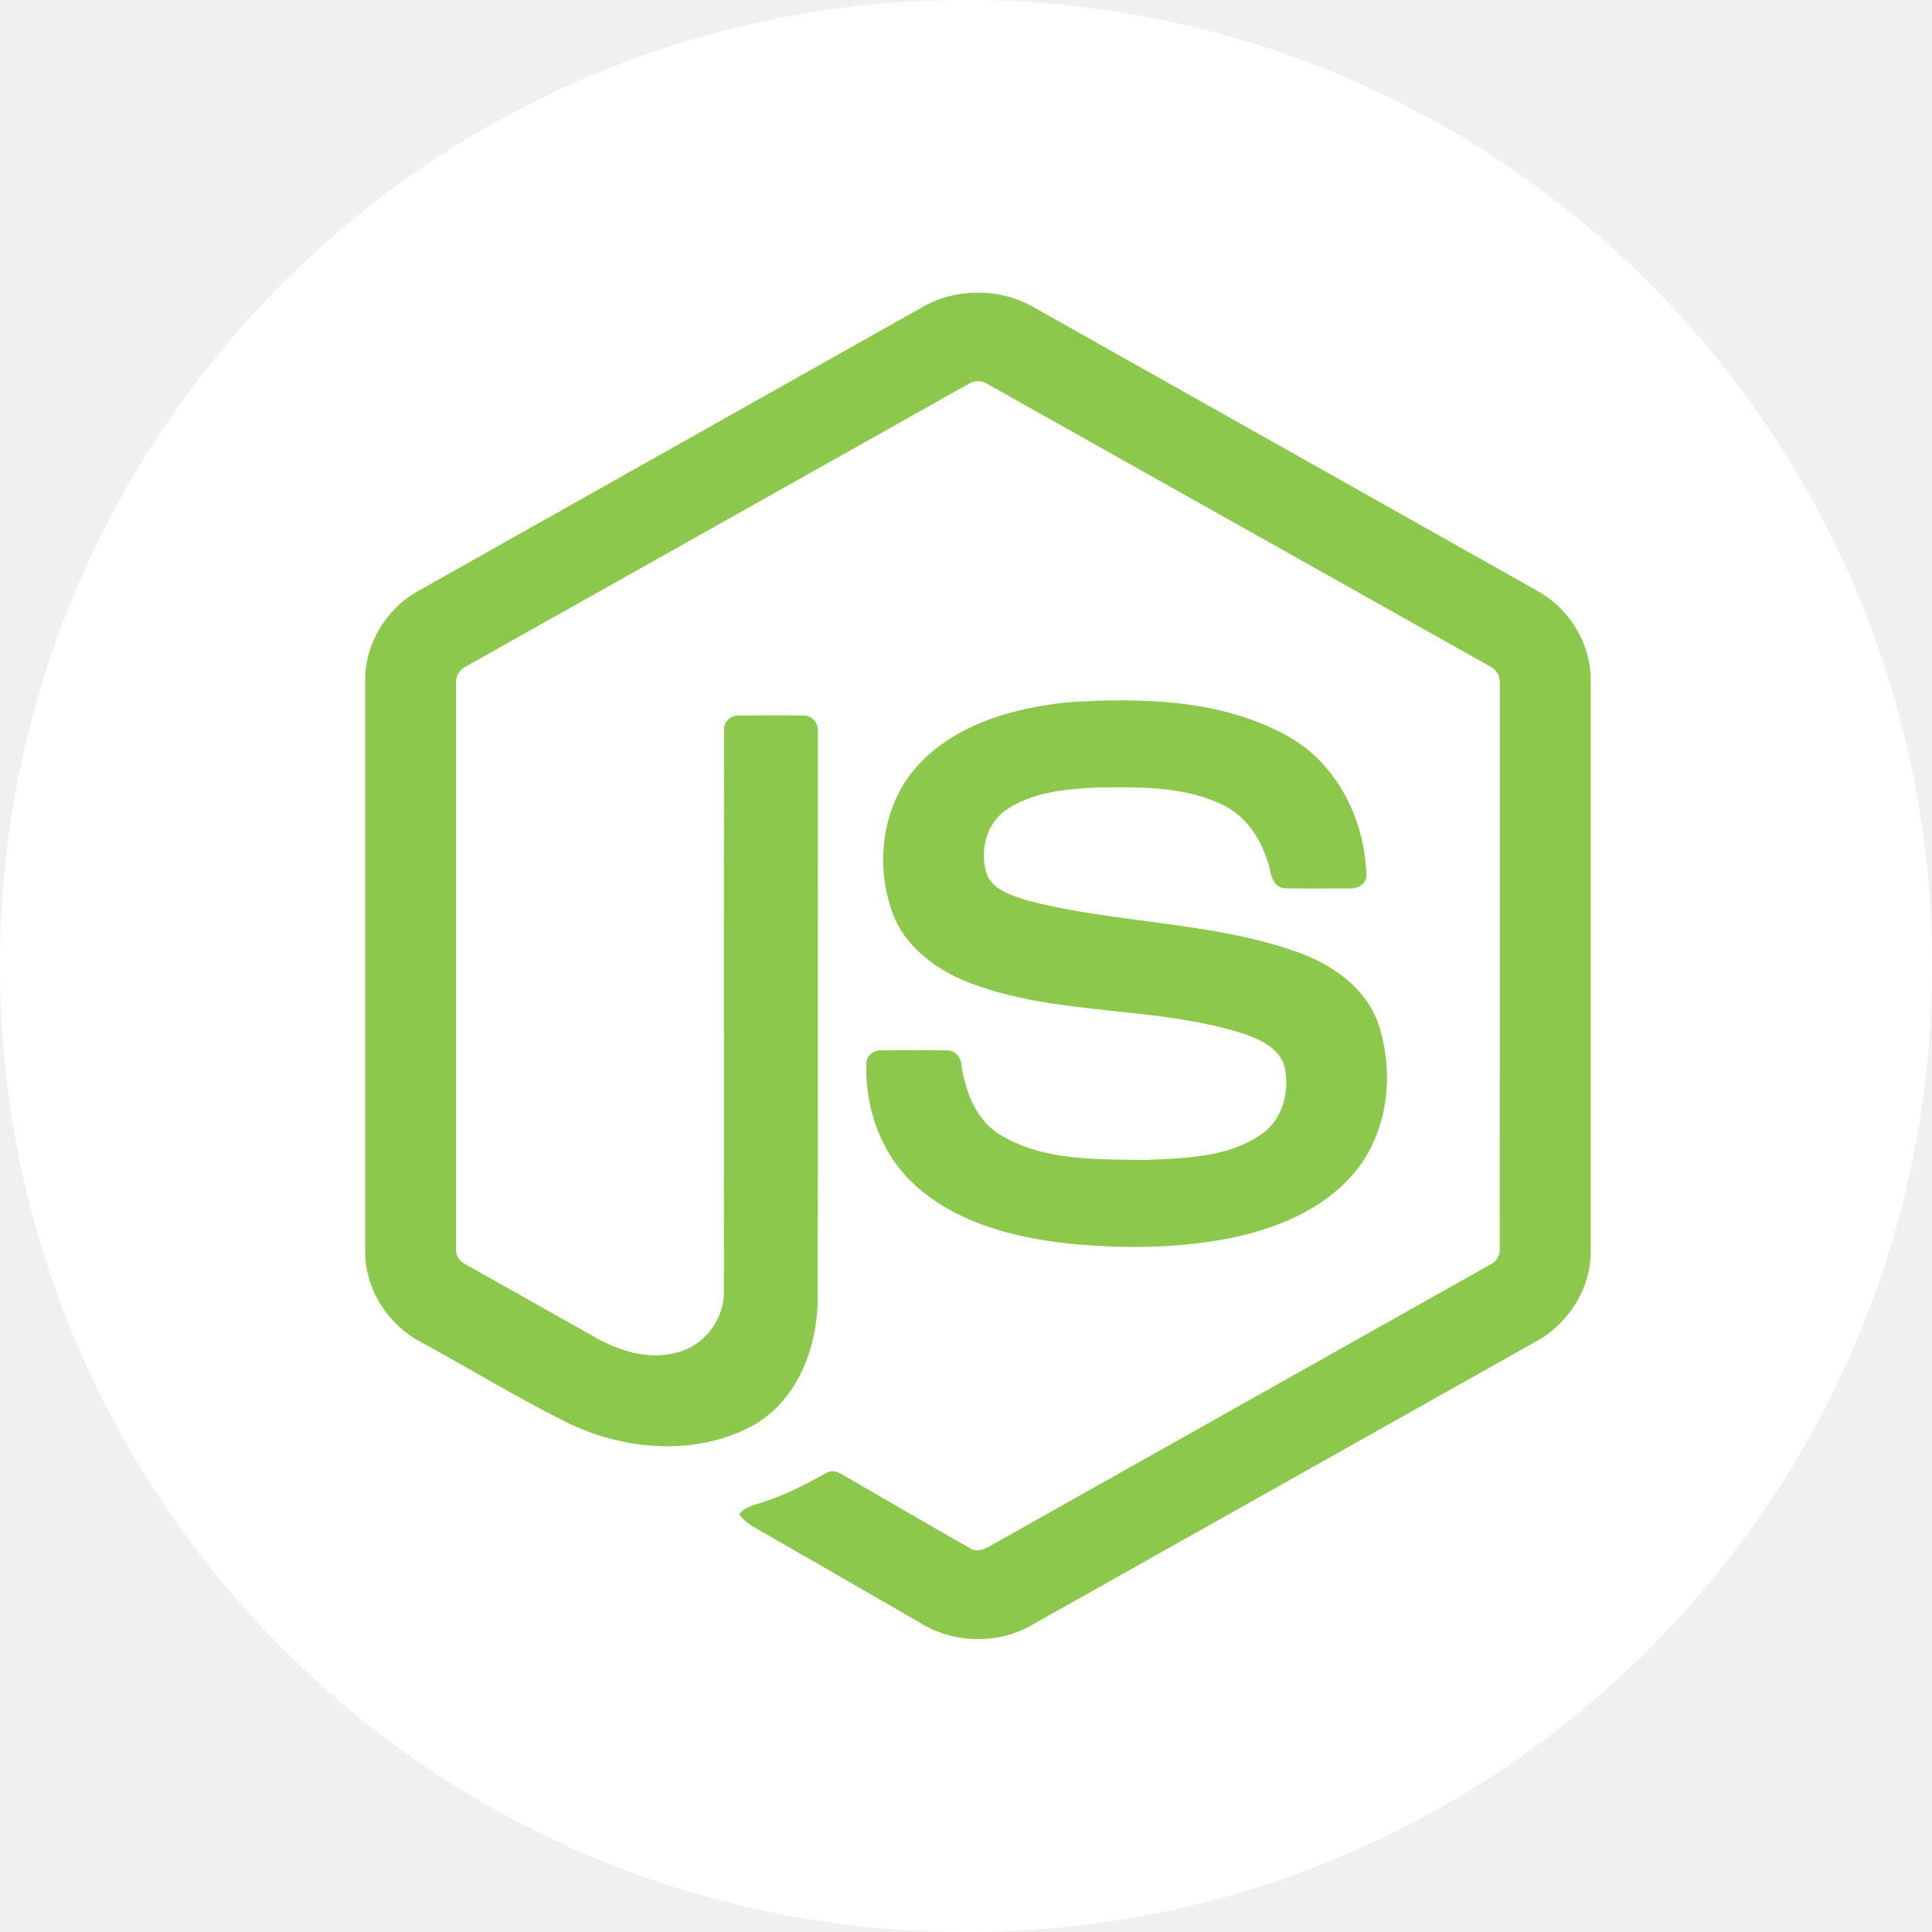
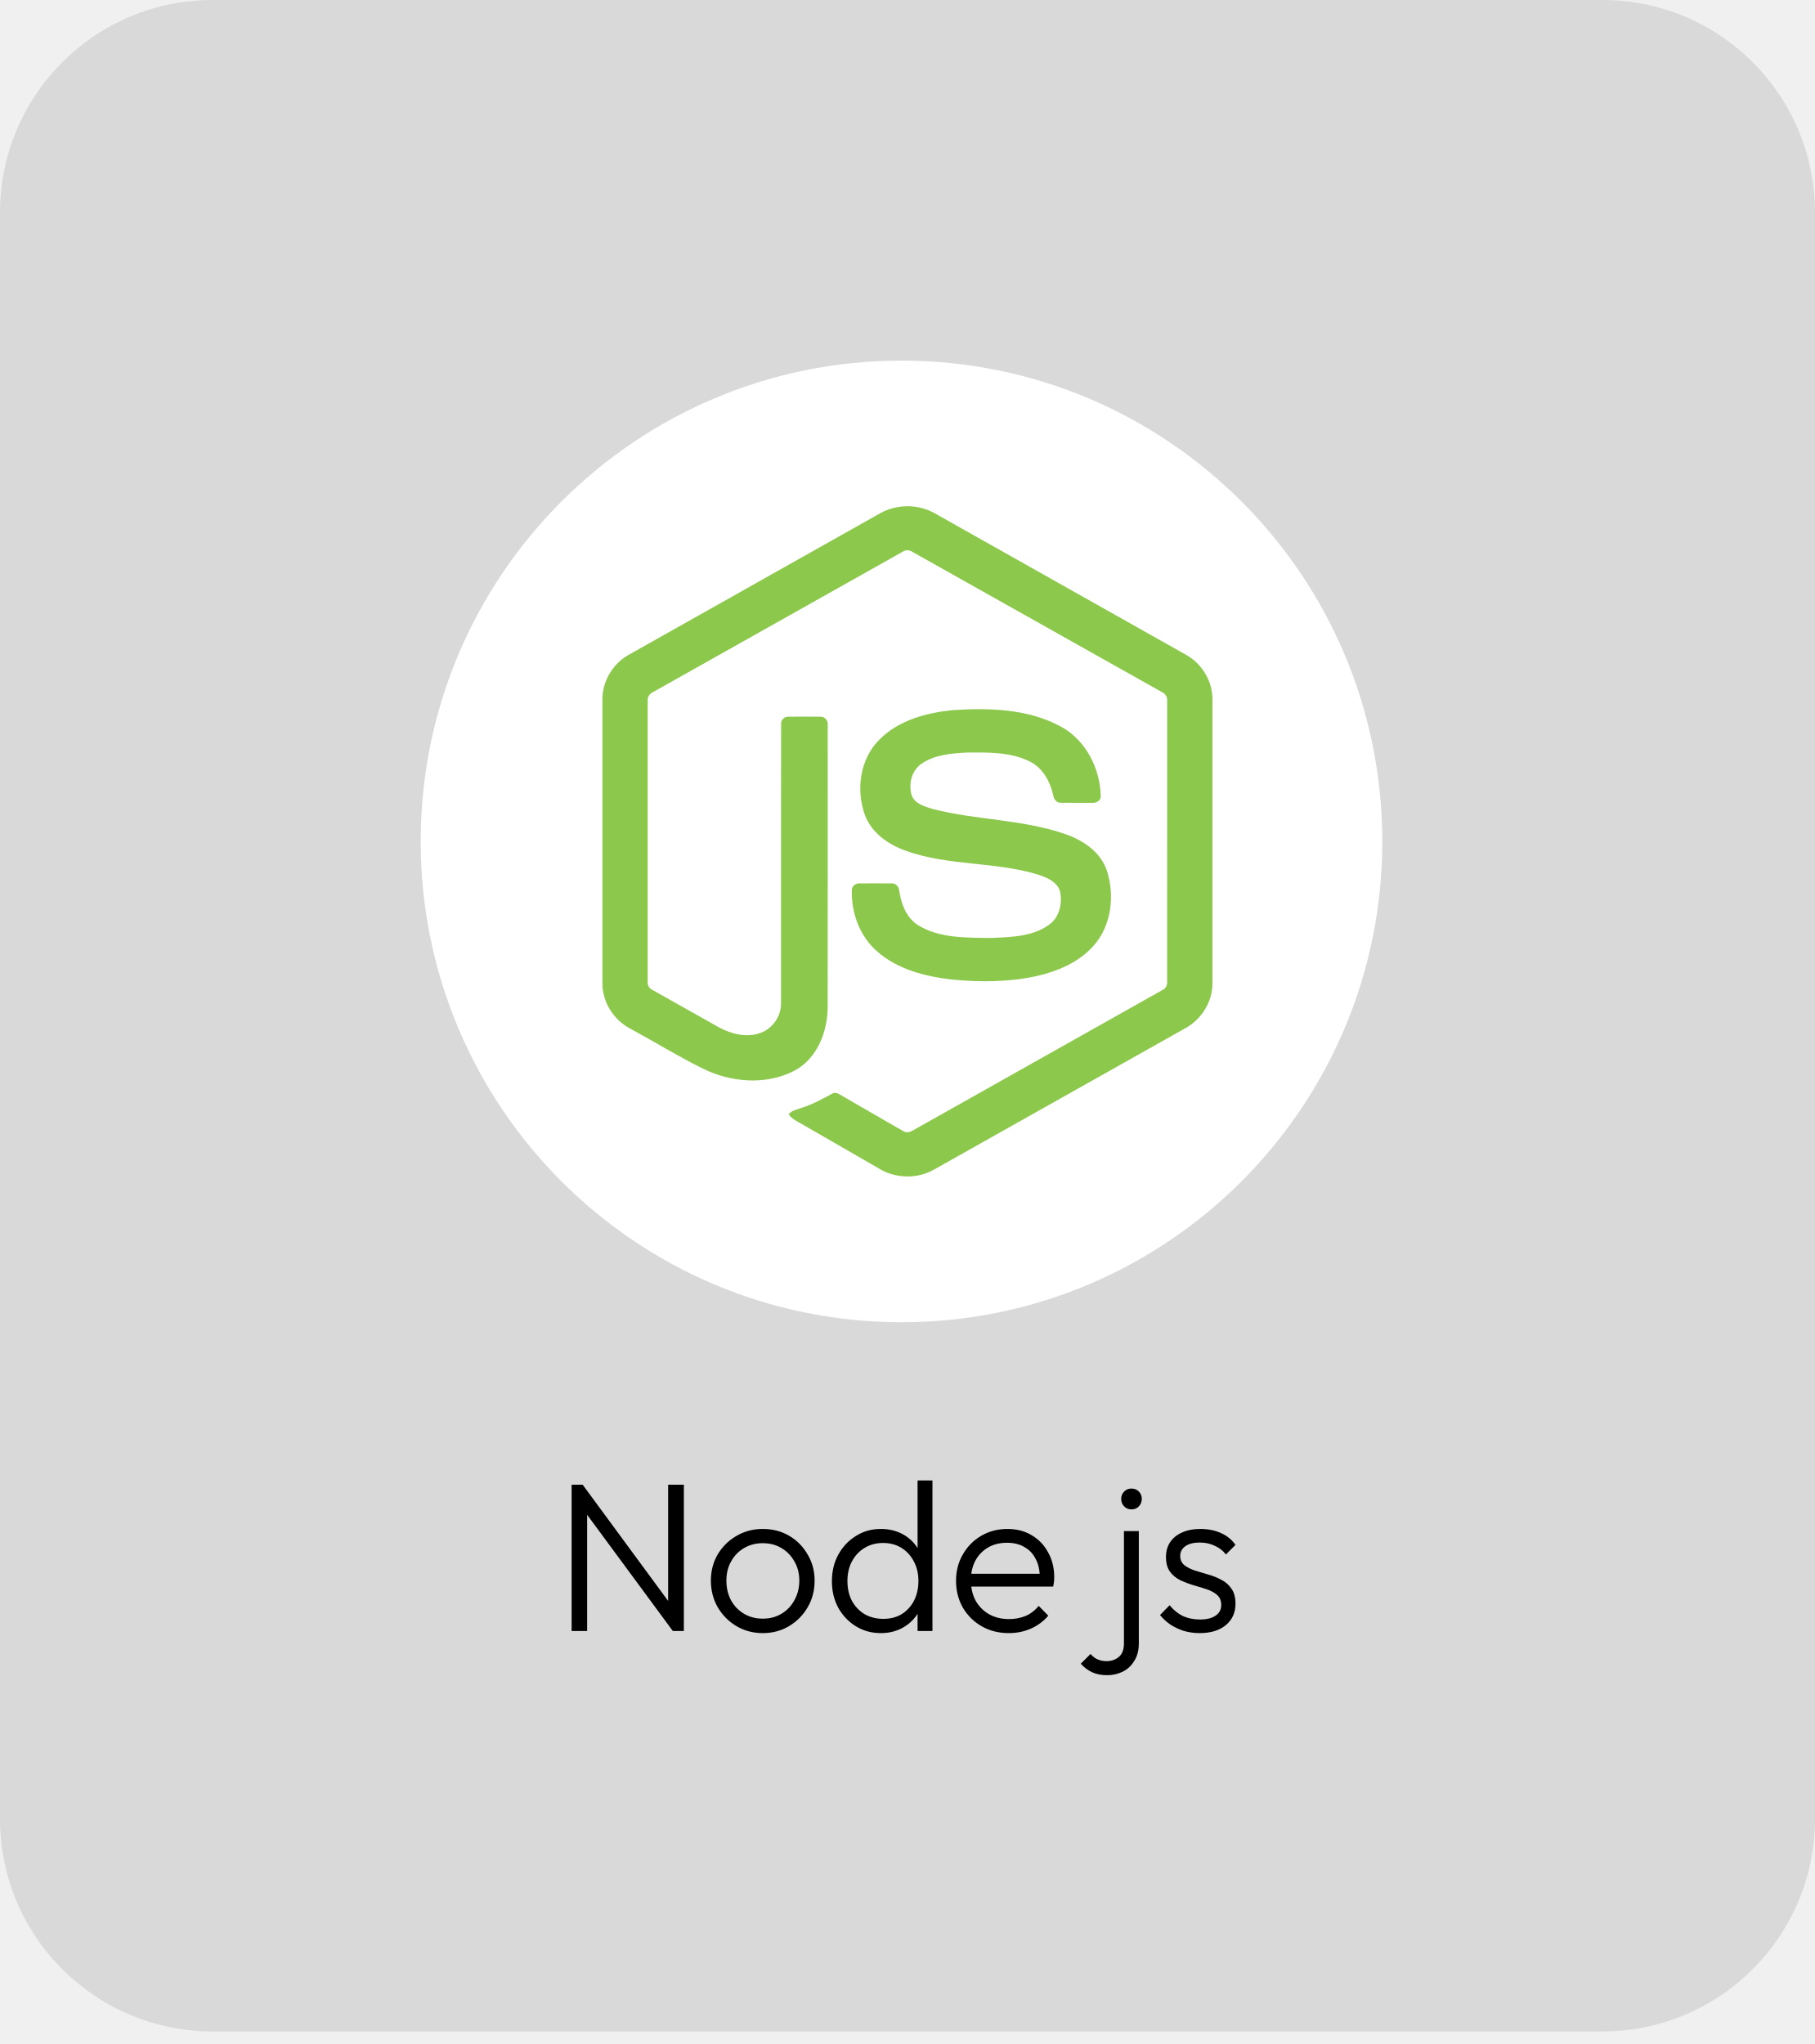
- <svg xmlns="http://www.w3.org/2000/svg" width="80" height="80" viewBox="0 0 80 80" fill="none">
-   <rect width="80" height="80" rx="40" fill="white" />
-   <mask id="mask0_19_165" style="mask-type:luminance" maskUnits="userSpaceOnUse" x="0" y="0" width="80" height="80">
-     <rect width="80" height="80" rx="40" fill="white" />
+ <svg xmlns="http://www.w3.org/2000/svg" width="111" height="125" viewBox="0 0 111 125" fill="none">
+   <rect width="111" height="124.232" rx="13" fill="#D9D9D9" />
+   <rect x="25.729" y="22.053" width="58.808" height="58.808" rx="29.404" fill="white" />
+   <mask id="mask0_145_136" style="mask-type:luminance" maskUnits="userSpaceOnUse" x="25" y="22" width="60" height="59">
+     <rect x="25.729" y="22.053" width="58.808" height="58.808" rx="29.404" fill="white" />
  </mask>
-   <g mask="url(#mask0_19_165)">
+   <g mask="url(#mask0_145_136)">
</g>
-   <g clip-path="url(#clip0_19_165)">
-     <path d="M38.205 12.711C39.591 11.92 41.398 11.916 42.783 12.711C49.753 16.638 56.725 20.558 63.694 24.487C65.005 25.224 65.882 26.678 65.868 28.184V51.809C65.878 53.377 64.915 54.866 63.532 55.586C56.585 59.491 49.641 63.401 42.695 67.306C41.28 68.112 39.437 68.05 38.066 67.177C35.983 65.974 33.897 64.776 31.814 63.573C31.389 63.32 30.909 63.119 30.608 62.707C30.874 62.35 31.349 62.306 31.735 62.15C32.604 61.874 33.403 61.432 34.202 61.002C34.403 60.865 34.65 60.917 34.844 61.041C36.625 62.059 38.39 63.107 40.177 64.115C40.558 64.334 40.944 64.043 41.27 63.862C48.087 60.02 54.913 56.193 61.729 52.351C61.982 52.23 62.121 51.962 62.101 51.686C62.106 43.893 62.102 36.098 62.103 28.305C62.132 27.992 61.951 27.704 61.667 27.576C54.744 23.689 47.824 19.796 40.902 15.908C40.782 15.825 40.64 15.781 40.495 15.781C40.349 15.781 40.207 15.825 40.087 15.906C33.165 19.796 26.246 23.692 19.325 27.579C19.042 27.708 18.852 27.991 18.886 28.305C18.887 36.098 18.886 43.893 18.886 51.688C18.873 51.822 18.903 51.957 18.971 52.074C19.038 52.192 19.14 52.286 19.262 52.343C21.109 53.388 22.959 54.425 24.807 55.466C25.848 56.024 27.127 56.356 28.274 55.928C29.286 55.566 29.996 54.536 29.977 53.464C29.986 45.717 29.972 37.968 29.984 30.221C29.959 29.877 30.286 29.593 30.621 29.625C31.509 29.619 32.398 29.613 33.285 29.628C33.656 29.619 33.91 29.989 33.865 30.336C33.861 38.133 33.874 45.93 33.859 53.727C33.861 55.805 33.005 58.066 31.077 59.083C28.702 60.309 25.767 60.049 23.42 58.873C21.389 57.862 19.451 56.669 17.456 55.587C16.069 54.871 15.111 53.376 15.12 51.809V28.184C15.106 26.647 16.017 25.166 17.369 24.441C24.315 20.532 31.26 16.621 38.205 12.711Z" fill="#8CC84B" />
-     <path d="M44.264 29.076C47.294 28.882 50.537 28.961 53.263 30.449C55.374 31.589 56.544 33.982 56.581 36.32C56.522 36.635 56.192 36.809 55.89 36.788C55.011 36.787 54.132 36.8 53.253 36.782C52.88 36.796 52.663 36.453 52.616 36.125C52.364 35.006 51.752 33.898 50.696 33.359C49.075 32.549 47.195 32.59 45.427 32.607C44.137 32.675 42.749 32.787 41.656 33.543C40.817 34.116 40.562 35.273 40.861 36.205C41.144 36.874 41.918 37.09 42.552 37.289C46.203 38.241 50.072 38.146 53.653 39.399C55.136 39.91 56.586 40.903 57.093 42.45C57.757 44.525 57.466 47.004 55.986 48.67C54.786 50.04 53.037 50.786 51.294 51.191C48.974 51.707 46.566 51.72 44.21 51.491C41.995 51.239 39.69 50.659 37.98 49.154C36.517 47.888 35.803 45.916 35.874 44.012C35.891 43.69 36.212 43.466 36.521 43.492C37.406 43.485 38.291 43.483 39.176 43.494C39.53 43.468 39.792 43.773 39.81 44.105C39.974 45.171 40.375 46.29 41.307 46.922C43.106 48.079 45.364 47.999 47.423 48.032C49.13 47.956 51.046 47.934 52.438 46.809C53.173 46.167 53.391 45.094 53.192 44.171C52.977 43.392 52.159 43.029 51.457 42.791C47.853 41.654 43.941 42.067 40.372 40.781C38.923 40.271 37.522 39.306 36.965 37.821C36.188 35.721 36.544 33.123 38.179 31.513C39.774 29.913 42.076 29.297 44.264 29.076Z" fill="#8CC84B" />
+   <g clip-path="url(#clip0_145_136)">
+     <path d="M53.813 31.397C54.832 30.815 56.16 30.812 57.178 31.397C62.302 34.283 67.427 37.165 72.55 40.053C73.514 40.595 74.158 41.664 74.148 42.771V60.137C74.155 61.29 73.447 62.385 72.431 62.914C67.324 65.784 62.219 68.659 57.114 71.529C56.073 72.122 54.719 72.076 53.711 71.435C52.18 70.55 50.646 69.669 49.115 68.785C48.802 68.599 48.449 68.451 48.228 68.149C48.424 67.886 48.773 67.854 49.057 67.739C49.696 67.537 50.283 67.211 50.87 66.896C51.018 66.794 51.2 66.833 51.342 66.924C52.651 67.672 53.949 68.442 55.262 69.184C55.543 69.345 55.826 69.131 56.066 68.998C61.077 66.174 66.095 63.361 71.106 60.536C71.291 60.447 71.394 60.25 71.379 60.047C71.382 54.319 71.38 48.589 71.38 42.86C71.402 42.63 71.268 42.418 71.059 42.324C65.97 39.467 60.884 36.605 55.795 33.746C55.707 33.686 55.603 33.654 55.496 33.653C55.389 33.653 55.284 33.685 55.196 33.745C50.108 36.605 45.022 39.469 39.934 42.327C39.726 42.421 39.586 42.629 39.611 42.86C39.612 48.589 39.611 54.319 39.611 60.048C39.602 60.147 39.624 60.246 39.673 60.333C39.723 60.419 39.798 60.488 39.888 60.531C41.246 61.298 42.605 62.06 43.964 62.825C44.729 63.236 45.669 63.48 46.513 63.166C47.257 62.9 47.779 62.142 47.764 61.355C47.771 55.659 47.761 49.963 47.77 44.268C47.751 44.015 47.992 43.806 48.238 43.83C48.891 43.826 49.544 43.822 50.196 43.832C50.468 43.826 50.656 44.098 50.622 44.353C50.62 50.084 50.629 55.816 50.618 61.547C50.62 63.075 49.99 64.737 48.573 65.484C46.827 66.386 44.669 66.195 42.945 65.33C41.452 64.587 40.027 63.71 38.56 62.914C37.541 62.389 36.836 61.289 36.843 60.138V42.771C36.833 41.641 37.503 40.552 38.496 40.019C43.602 37.146 48.707 34.271 53.813 31.397Z" fill="#8CC84B" />
+     <path d="M58.267 43.427C60.494 43.284 62.878 43.342 64.882 44.436C66.433 45.274 67.294 47.033 67.321 48.752C67.278 48.983 67.035 49.111 66.813 49.096C66.167 49.095 65.52 49.104 64.874 49.091C64.6 49.102 64.441 48.85 64.406 48.608C64.221 47.786 63.771 46.971 62.995 46.575C61.803 45.98 60.421 46.01 59.122 46.022C58.173 46.072 57.153 46.154 56.35 46.711C55.733 47.132 55.545 47.982 55.765 48.667C55.973 49.159 56.542 49.318 57.008 49.464C59.692 50.164 62.536 50.094 65.168 51.015C66.258 51.391 67.325 52.12 67.698 53.258C68.186 54.783 67.972 56.606 66.884 57.83C66.001 58.837 64.716 59.386 63.434 59.683C61.729 60.062 59.959 60.072 58.227 59.904C56.599 59.719 54.904 59.292 53.647 58.186C52.572 57.255 52.047 55.805 52.099 54.406C52.112 54.169 52.348 54.005 52.575 54.024C53.226 54.019 53.876 54.017 54.527 54.025C54.787 54.006 54.98 54.23 54.993 54.475C55.113 55.258 55.408 56.08 56.093 56.545C57.416 57.395 59.075 57.337 60.589 57.361C61.844 57.306 63.252 57.289 64.276 56.462C64.816 55.991 64.976 55.202 64.83 54.523C64.672 53.95 64.071 53.683 63.554 53.508C60.905 52.673 58.029 52.976 55.406 52.031C54.34 51.656 53.31 50.946 52.901 49.855C52.33 48.311 52.592 46.401 53.794 45.218C54.966 44.042 56.658 43.589 58.267 43.427Z" fill="#8CC84B" />
  </g>
+   <path d="M34.959 99.742V90.798H35.635L35.907 91.929V99.742H34.959ZM41.147 99.742L35.492 92.072L35.635 90.798L41.276 98.468L41.147 99.742ZM41.147 99.742L40.861 98.663V90.798H41.822V99.742H41.147ZM46.647 99.872C46.058 99.872 45.52 99.729 45.035 99.443C44.558 99.157 44.177 98.771 43.891 98.286C43.614 97.8 43.475 97.259 43.475 96.661C43.475 96.071 43.614 95.538 43.891 95.062C44.177 94.585 44.558 94.208 45.035 93.931C45.52 93.645 46.058 93.502 46.647 93.502C47.245 93.502 47.782 93.64 48.259 93.918C48.736 94.195 49.113 94.576 49.39 95.062C49.676 95.538 49.819 96.071 49.819 96.661C49.819 97.267 49.676 97.813 49.39 98.299C49.113 98.775 48.736 99.157 48.259 99.443C47.782 99.729 47.245 99.872 46.647 99.872ZM46.647 98.988C47.08 98.988 47.462 98.888 47.791 98.689C48.129 98.489 48.393 98.212 48.584 97.857C48.783 97.501 48.883 97.103 48.883 96.661C48.883 96.219 48.783 95.829 48.584 95.491C48.393 95.144 48.129 94.871 47.791 94.672C47.462 94.472 47.08 94.373 46.647 94.373C46.222 94.373 45.841 94.472 45.503 94.672C45.165 94.871 44.901 95.144 44.71 95.491C44.519 95.829 44.424 96.219 44.424 96.661C44.424 97.111 44.519 97.514 44.71 97.87C44.901 98.216 45.165 98.489 45.503 98.689C45.841 98.888 46.222 98.988 46.647 98.988ZM53.867 99.872C53.303 99.872 52.796 99.733 52.346 99.456C51.895 99.178 51.535 98.801 51.267 98.325C51.007 97.839 50.877 97.298 50.877 96.7C50.877 96.093 51.007 95.551 51.267 95.075C51.535 94.589 51.895 94.208 52.346 93.931C52.796 93.645 53.303 93.502 53.867 93.502C54.326 93.502 54.742 93.593 55.115 93.775C55.487 93.957 55.795 94.217 56.038 94.555C56.289 94.884 56.436 95.274 56.48 95.725V97.636C56.428 98.078 56.28 98.468 56.038 98.806C55.804 99.135 55.5 99.395 55.128 99.586C54.755 99.776 54.335 99.872 53.867 99.872ZM54.023 99.001C54.447 99.001 54.82 98.905 55.141 98.715C55.461 98.515 55.713 98.242 55.895 97.896C56.077 97.54 56.168 97.137 56.168 96.687C56.168 96.227 56.072 95.824 55.882 95.478C55.7 95.131 55.448 94.858 55.128 94.659C54.807 94.459 54.434 94.36 54.01 94.36C53.585 94.36 53.208 94.459 52.879 94.659C52.549 94.858 52.289 95.135 52.099 95.491C51.917 95.837 51.826 96.236 51.826 96.687C51.826 97.137 51.917 97.54 52.099 97.896C52.289 98.242 52.549 98.515 52.879 98.715C53.217 98.905 53.598 99.001 54.023 99.001ZM57.026 99.742H56.116V98.104L56.298 96.596L56.116 95.127V90.538H57.026V99.742ZM61.692 99.872C61.077 99.872 60.527 99.733 60.041 99.456C59.556 99.178 59.17 98.797 58.884 98.312C58.607 97.826 58.468 97.28 58.468 96.674C58.468 96.076 58.607 95.538 58.884 95.062C59.162 94.576 59.539 94.195 60.015 93.918C60.492 93.64 61.025 93.502 61.614 93.502C62.169 93.502 62.659 93.627 63.083 93.879C63.517 94.13 63.855 94.481 64.097 94.932C64.349 95.374 64.474 95.885 64.474 96.466C64.474 96.535 64.47 96.617 64.461 96.713C64.453 96.799 64.435 96.903 64.409 97.025H59.118V96.245H63.915L63.59 96.531C63.599 96.08 63.521 95.694 63.356 95.374C63.2 95.044 62.971 94.793 62.667 94.62C62.373 94.438 62.013 94.347 61.588 94.347C61.146 94.347 60.761 94.442 60.431 94.633C60.102 94.823 59.842 95.092 59.651 95.439C59.469 95.777 59.378 96.18 59.378 96.648C59.378 97.116 59.474 97.527 59.664 97.883C59.864 98.238 60.137 98.515 60.483 98.715C60.839 98.914 61.246 99.014 61.705 99.014C62.078 99.014 62.42 98.949 62.732 98.819C63.044 98.68 63.309 98.476 63.525 98.208L64.11 98.806C63.824 99.144 63.469 99.408 63.044 99.599C62.628 99.781 62.178 99.872 61.692 99.872ZM67.71 102.446C67.355 102.446 67.047 102.385 66.787 102.264C66.527 102.142 66.298 101.969 66.098 101.744L66.696 101.146C66.826 101.302 66.974 101.414 67.138 101.484C67.294 101.553 67.472 101.588 67.671 101.588C67.966 101.588 68.217 101.501 68.425 101.328C68.633 101.154 68.737 100.881 68.737 100.509V93.632H69.647V100.496C69.647 100.92 69.556 101.276 69.374 101.562C69.201 101.856 68.967 102.077 68.672 102.225C68.378 102.372 68.057 102.446 67.71 102.446ZM69.192 92.306C69.019 92.306 68.872 92.245 68.75 92.124C68.629 91.994 68.568 91.842 68.568 91.669C68.568 91.487 68.629 91.335 68.75 91.214C68.872 91.092 69.019 91.032 69.192 91.032C69.383 91.032 69.535 91.092 69.647 91.214C69.769 91.335 69.829 91.487 69.829 91.669C69.829 91.842 69.769 91.994 69.647 92.124C69.535 92.245 69.383 92.306 69.192 92.306ZM73.362 99.872C73.033 99.872 72.717 99.828 72.413 99.742C72.11 99.646 71.833 99.516 71.581 99.352C71.339 99.187 71.126 98.992 70.944 98.767L71.529 98.169C71.772 98.463 72.045 98.684 72.348 98.832C72.66 98.97 73.007 99.04 73.388 99.04C73.796 99.04 74.112 98.962 74.337 98.806C74.571 98.65 74.688 98.433 74.688 98.156C74.688 97.896 74.606 97.692 74.441 97.545C74.277 97.397 74.064 97.28 73.804 97.194C73.553 97.107 73.284 97.025 72.998 96.947C72.712 96.86 72.439 96.756 72.179 96.635C71.919 96.505 71.707 96.327 71.542 96.102C71.386 95.876 71.308 95.582 71.308 95.218C71.308 94.871 71.391 94.572 71.555 94.321C71.729 94.061 71.971 93.861 72.283 93.723C72.604 93.575 72.981 93.502 73.414 93.502C73.874 93.502 74.29 93.584 74.662 93.749C75.035 93.913 75.334 94.156 75.559 94.477L74.974 95.062C74.792 94.828 74.563 94.65 74.285 94.529C74.017 94.399 73.713 94.334 73.375 94.334C72.985 94.334 72.686 94.412 72.478 94.568C72.279 94.715 72.179 94.91 72.179 95.153C72.179 95.387 72.262 95.573 72.426 95.712C72.591 95.842 72.799 95.95 73.05 96.037C73.31 96.115 73.583 96.197 73.869 96.284C74.155 96.362 74.428 96.47 74.688 96.609C74.948 96.739 75.156 96.921 75.312 97.155C75.477 97.38 75.559 97.688 75.559 98.078C75.559 98.624 75.36 99.061 74.961 99.391C74.571 99.711 74.038 99.872 73.362 99.872Z" fill="black" />
  <defs>
-     <clipPath id="clip0_19_165">
-       <rect width="51" height="56" fill="white" transform="translate(15 12)" />
+     <clipPath id="clip0_145_136">
+       <rect width="37.49" height="41.166" fill="white" transform="translate(36.7549 30.874)" />
    </clipPath>
  </defs>
</svg>
